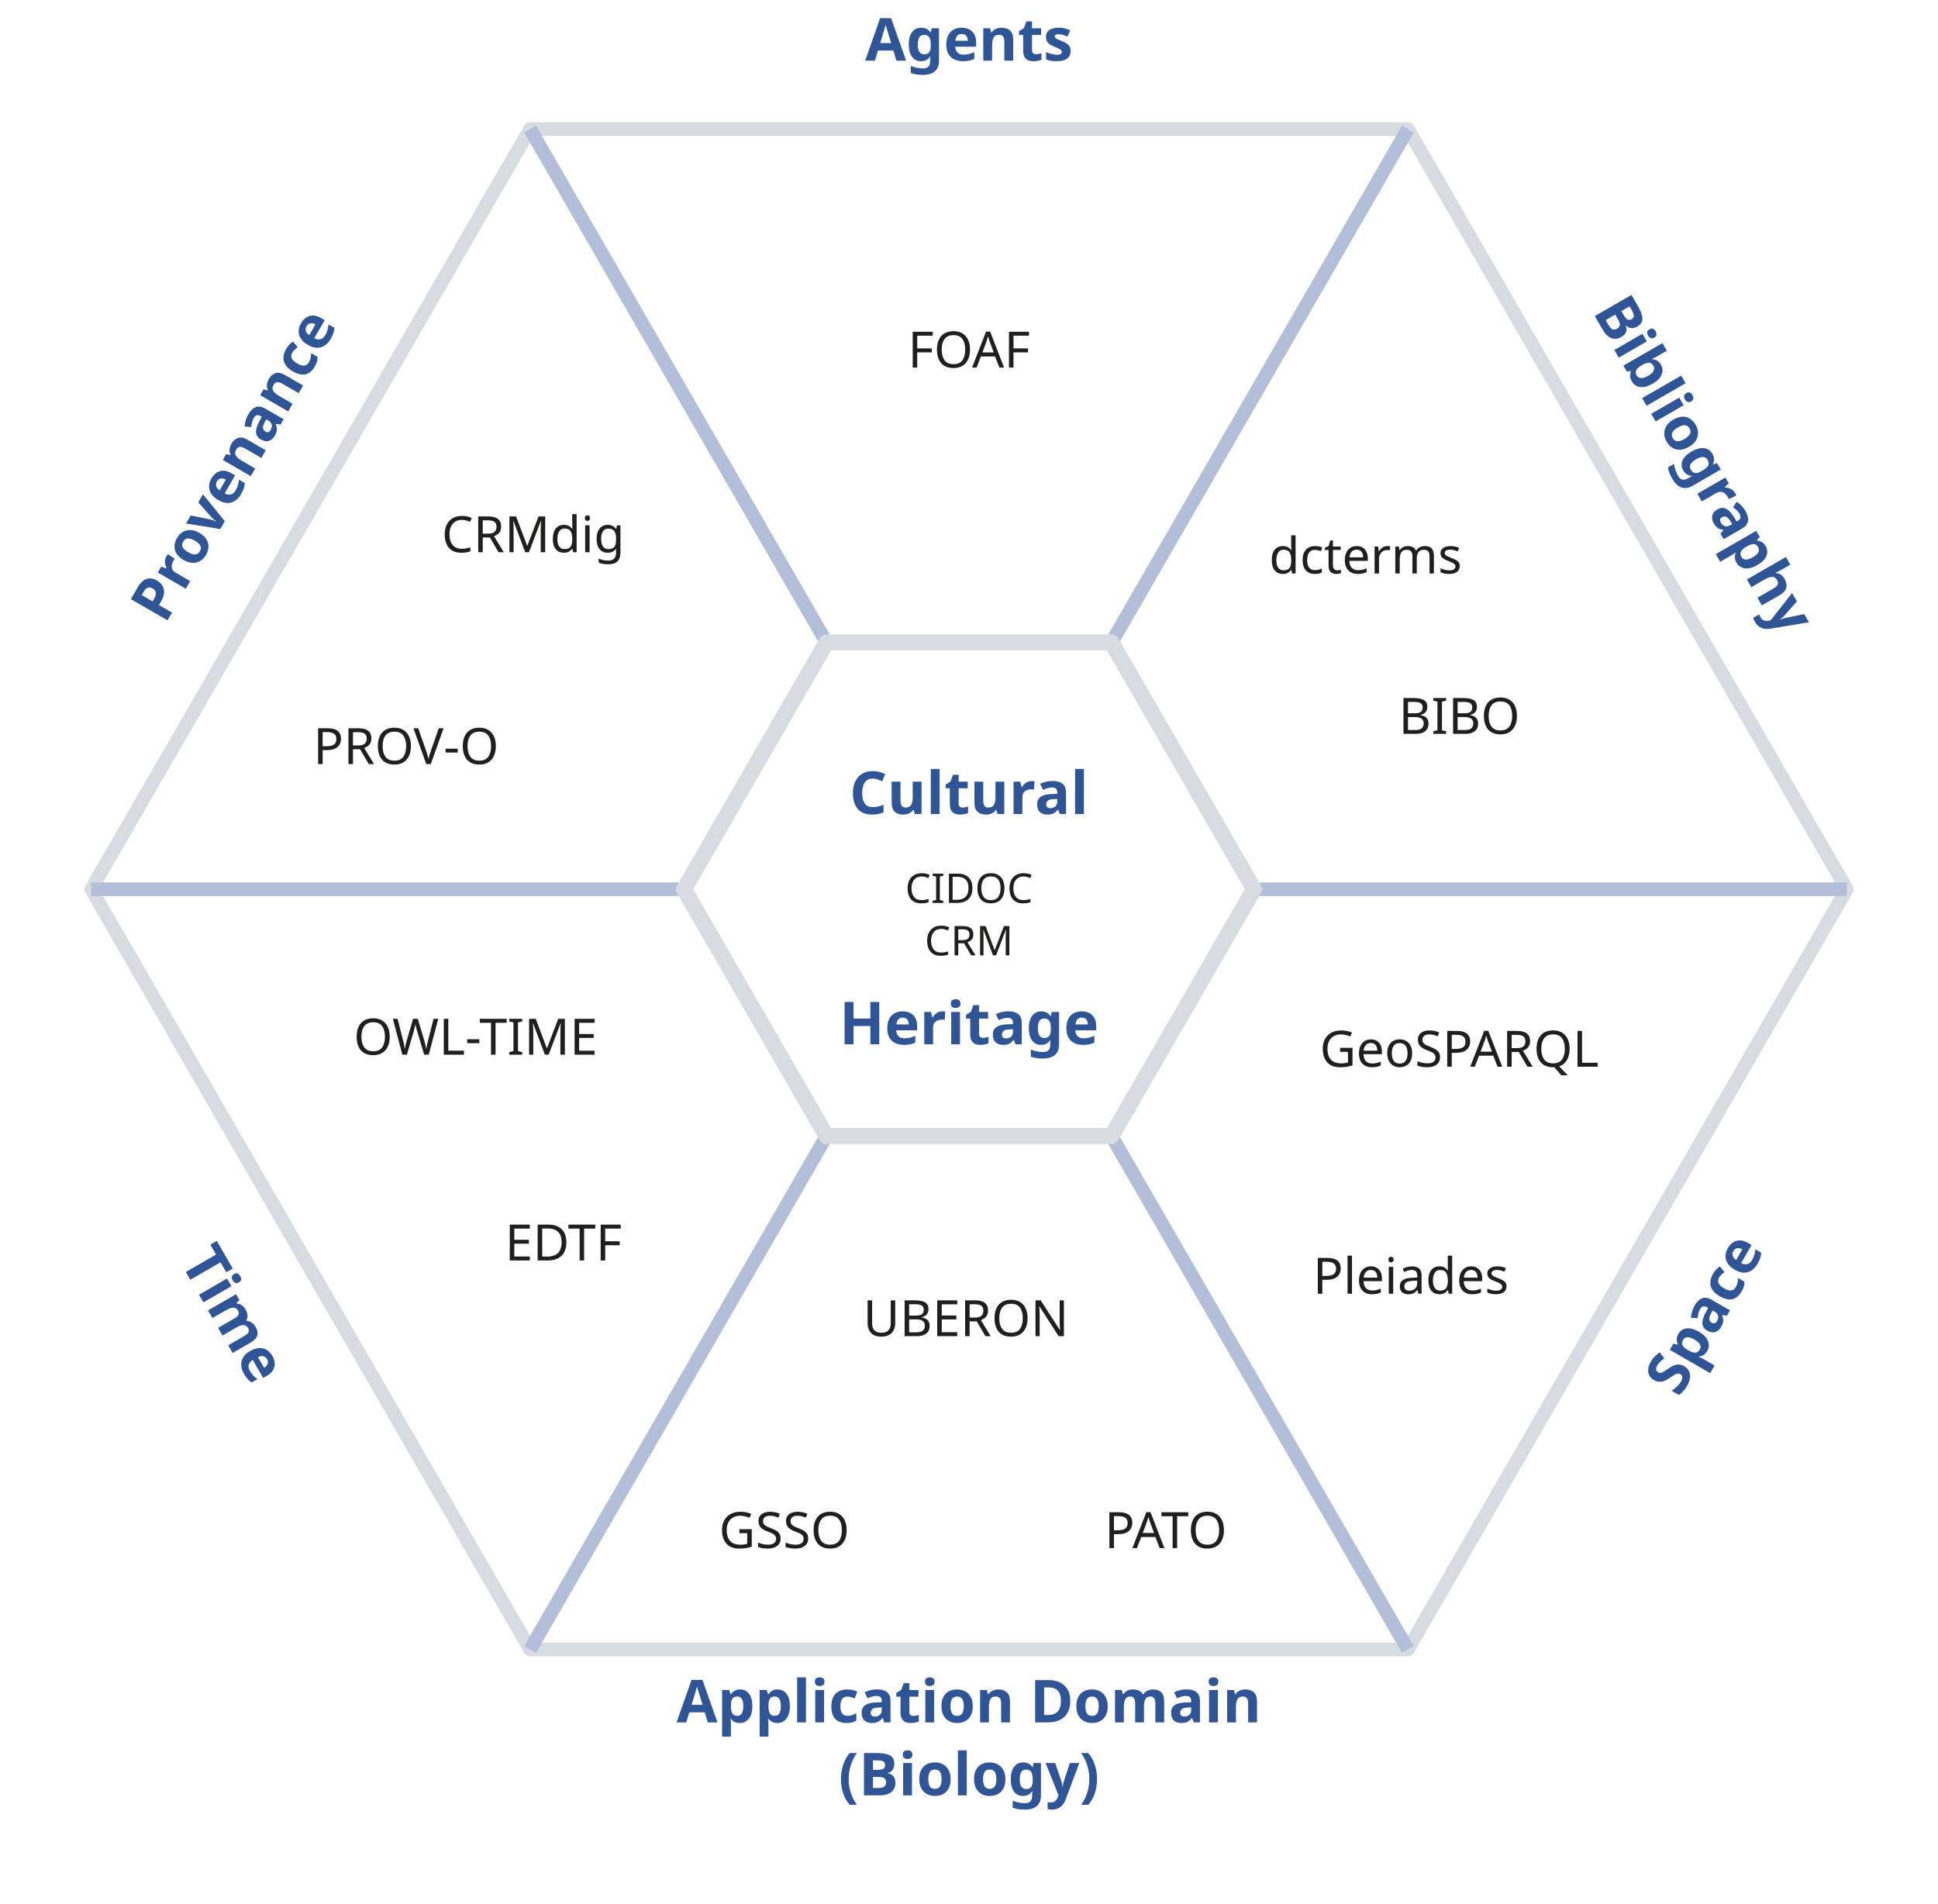
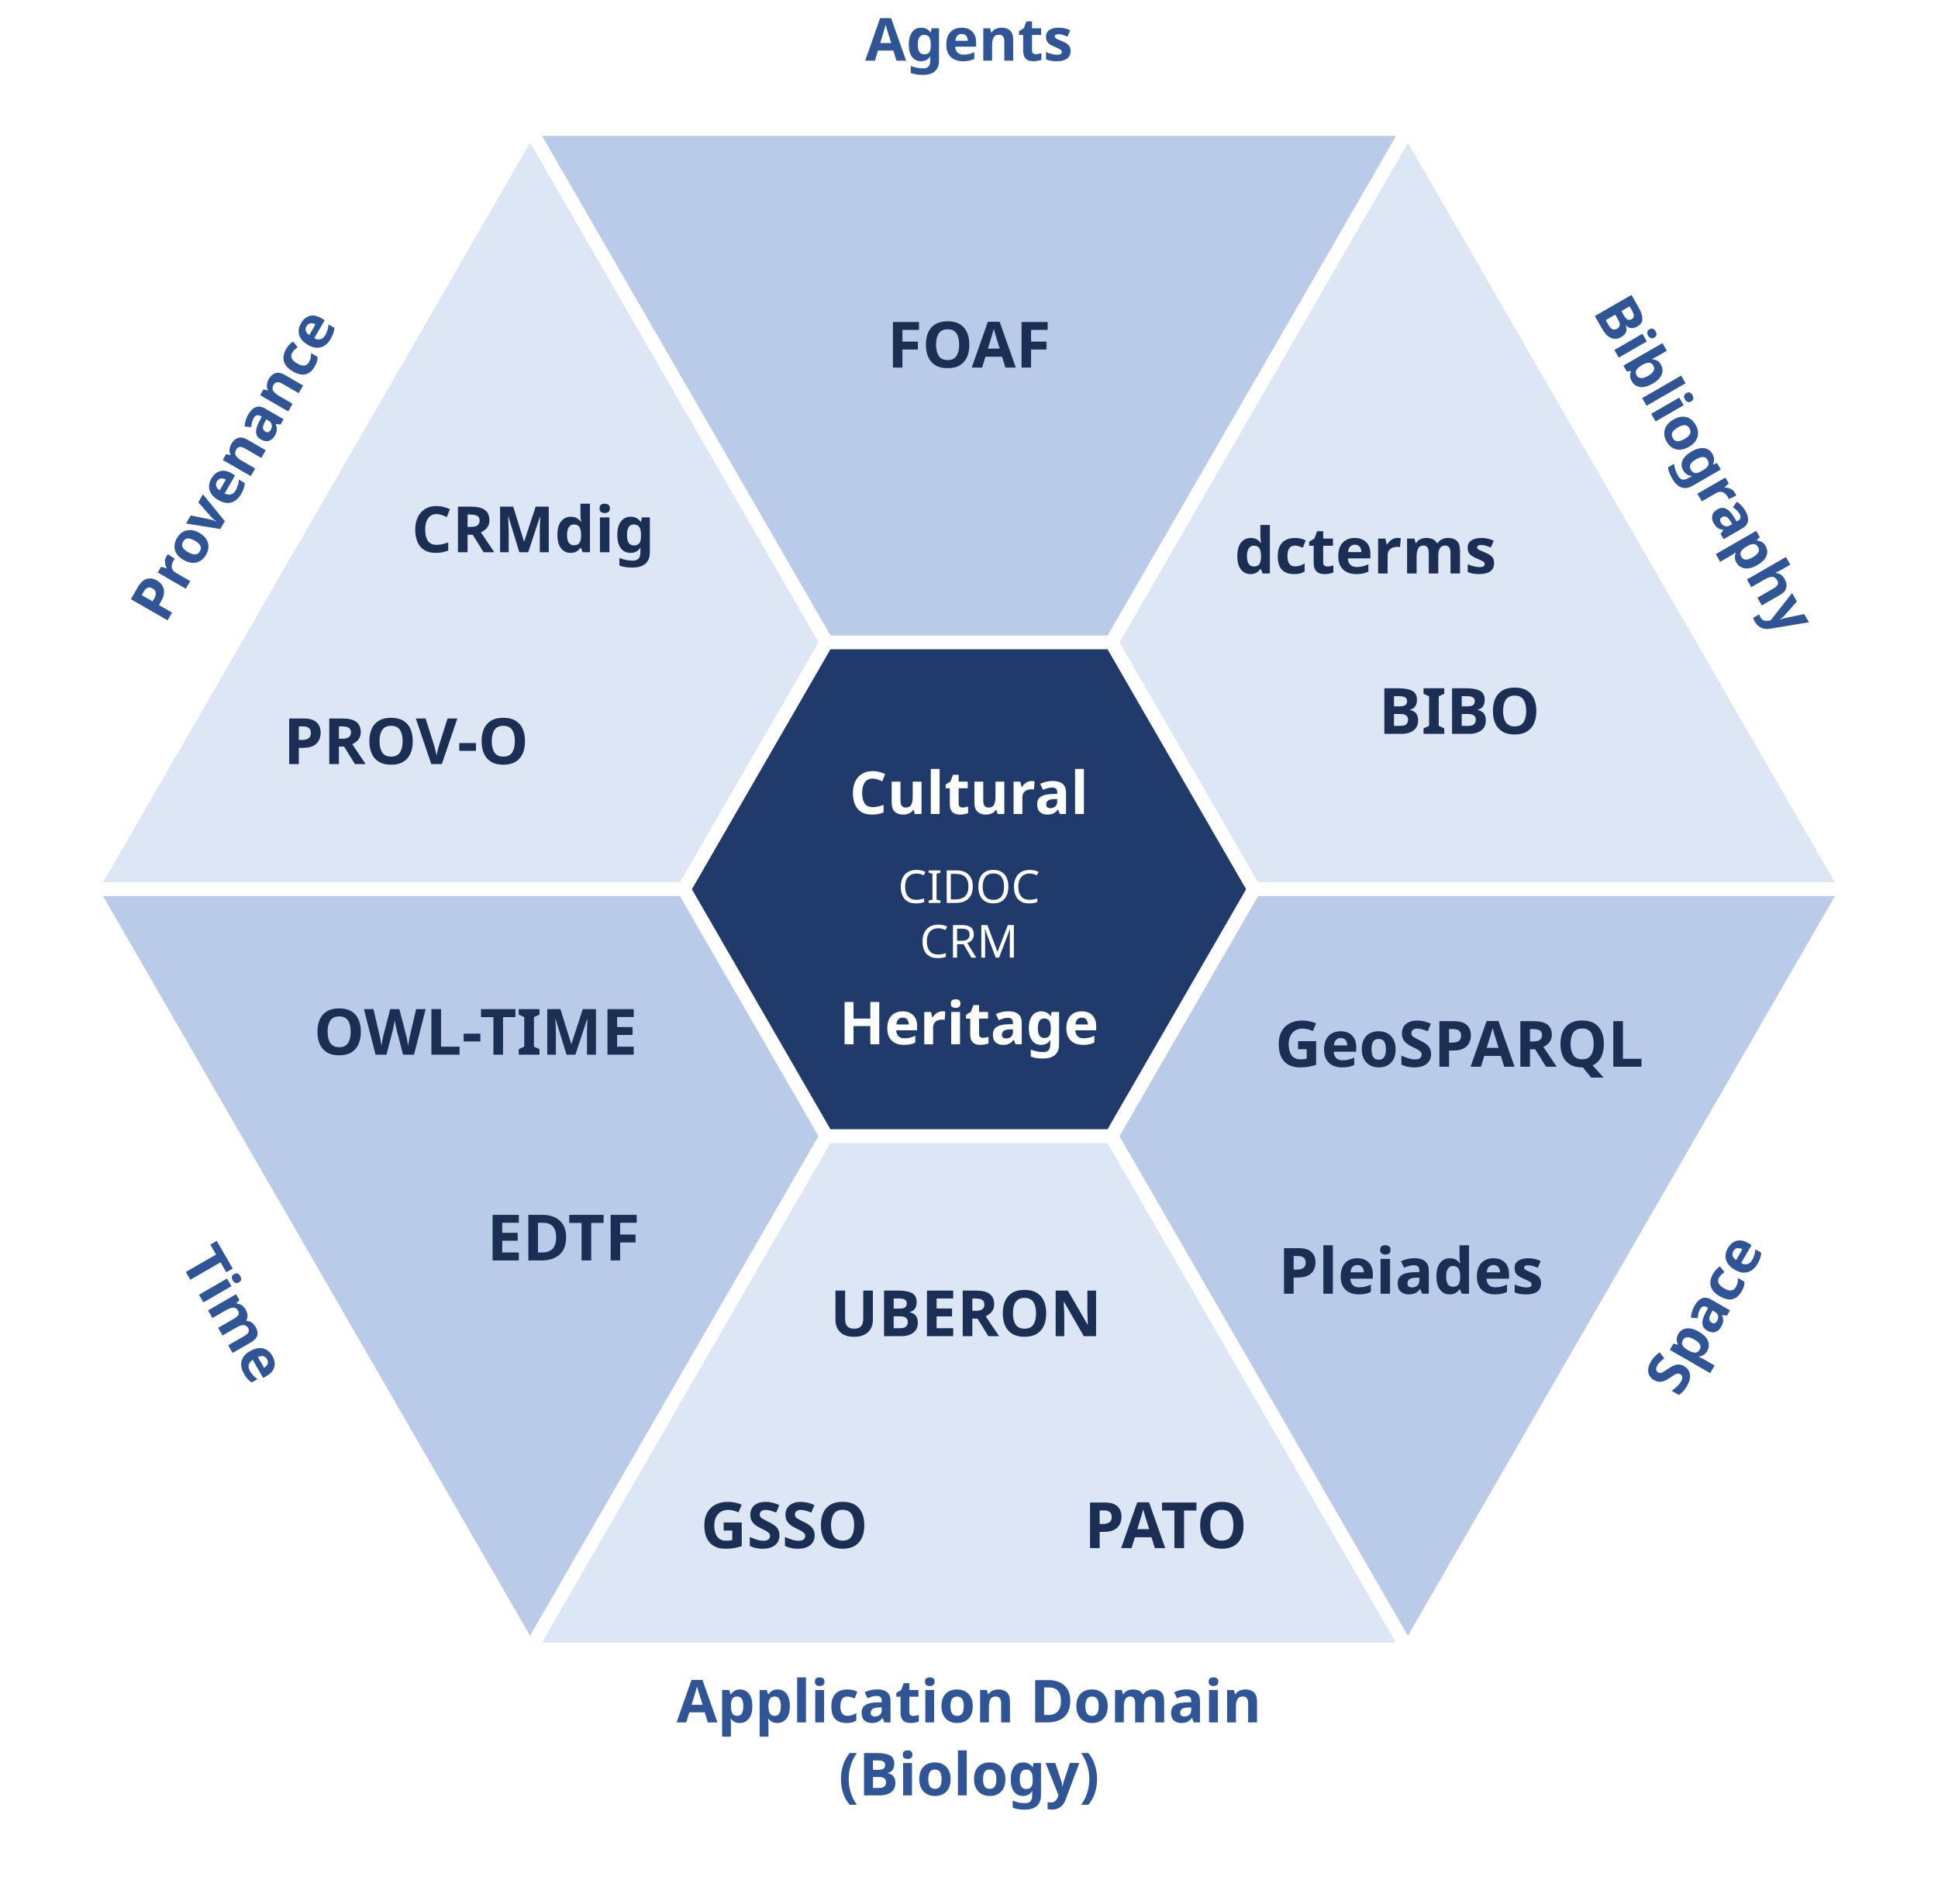
<svg xmlns="http://www.w3.org/2000/svg" width="1700" height="1670" viewBox="0 0 1700 1670">
  <rect width="1700" height="1670" fill="#ffffff" />
  <defs>
    <marker id="a" markerUnits="userSpaceOnUse" markerWidth="18" markerHeight="18" refX="16" refY="9" orient="auto">
      <path d="M0,0 L18,9 L0,18 z" fill="#000" />
    </marker>
  </defs>
-   <polygon points="1620.0,780.0 1235.0,113.2 465.0,113.2 80.0,780.0 465.0,1446.8 1235.0,1446.8" fill="#fff" stroke="#d9dbe3" stroke-width="12" stroke-linejoin="round" />
-   <line x1="1620.0" y1="780.0" x2="1100.0" y2="780.0" stroke="#b3bfd9" stroke-width="12" />
-   <line x1="1235.0" y1="113.2" x2="975.0" y2="563.5" stroke="#b3bfd9" stroke-width="12" />
-   <line x1="465.0" y1="113.2" x2="725.0" y2="563.5" stroke="#b3bfd9" stroke-width="12" />
-   <line x1="80.0" y1="780.0" x2="600.0" y2="780.0" stroke="#b3bfd9" stroke-width="12" />
-   <line x1="465.0" y1="1446.8" x2="725.0" y2="996.5" stroke="#b3bfd9" stroke-width="12" />
-   <line x1="1235.0" y1="1446.8" x2="975.0" y2="996.5" stroke="#b3bfd9" stroke-width="12" />
-   <polygon points="1100.0,780.0 975.0,563.5 725.0,563.5 600.0,780.0 725.0,996.5 975.0,996.5" fill="#fff" stroke="#d9dbe3" stroke-width="14" stroke-linejoin="round" />
-   <text x="850.0" y="714.0" font-family="Fira Sans" font-size="52" font-weight="700" fill="#2f5597" text-anchor="middle">Cultural</text>
-   <text x="850.0" y="792.0" font-family="Fira Sans" font-size="36" font-weight="400" fill="#1f1f1d" text-anchor="middle">CIDOC</text>
-   <text x="850.0" y="838.0" font-family="Fira Sans" font-size="36" font-weight="400" fill="#1f1f1d" text-anchor="middle">CRM</text>
-   <text x="850.0" y="916.0" font-family="Fira Sans" font-size="52" font-weight="700" fill="#2f5597" text-anchor="middle">Heritage</text>
+   <polygon points="1620.0,780.0 1235.0,113.2 975.0,563.5 1100.0,780.0" fill="#dce6f5" stroke="#fff" stroke-width="12" stroke-linejoin="round" />
+   <polygon points="1235.0,113.2 465.0,113.2 725.0,563.5 975.0,563.5" fill="#b9cbe8" stroke="#fff" stroke-width="12" stroke-linejoin="round" />
+   <polygon points="465.0,113.2 80.0,780.0 600.0,780.0 725.0,563.5" fill="#dce6f5" stroke="#fff" stroke-width="12" stroke-linejoin="round" />
+   <polygon points="80.0,780.0 465.0,1446.8 725.0,996.5 600.0,780.0" fill="#b9cbe8" stroke="#fff" stroke-width="12" stroke-linejoin="round" />
+   <polygon points="465.0,1446.8 1235.0,1446.8 975.0,996.5 725.0,996.5" fill="#dce6f5" stroke="#fff" stroke-width="12" stroke-linejoin="round" />
+   <polygon points="1235.0,1446.8 1620.0,780.0 1100.0,780.0 975.0,996.5" fill="#b9cbe8" stroke="#fff" stroke-width="12" stroke-linejoin="round" />
+   <polygon points="1100.0,780.0 975.0,563.5 725.0,563.5 600.0,780.0 725.0,996.5 975.0,996.5" fill="#1f3a6b" stroke="#fff" stroke-width="12" stroke-linejoin="round" />
+   <text x="850.0" y="714.0" font-family="Fira Sans" font-size="52" font-weight="700" fill="#fff" text-anchor="middle">Cultural</text>
+   <text x="850.0" y="792.0" font-family="Fira Sans" font-size="40" font-weight="400" fill="#fff" text-anchor="middle">CIDOC</text>
+   <text x="850.0" y="840.0" font-family="Fira Sans" font-size="40" font-weight="400" fill="#fff" text-anchor="middle">CRM</text>
+   <text x="850.0" y="916.0" font-family="Fira Sans" font-size="52" font-weight="700" fill="#fff" text-anchor="middle">Heritage</text>
  <text transform="translate(850.0,35.2) rotate(0) translate(0,18.0)" font-family="Fira Sans" font-size="52" font-weight="700" fill="#2f5597" text-anchor="middle">Agents</text>
  <text transform="translate(1495.0,407.6) rotate(60) translate(0,18.0)" font-family="Fira Sans" font-size="52" font-weight="700" fill="#2f5597" text-anchor="middle">Bibliography</text>
  <text transform="translate(1495.0,1152.4) rotate(-60) translate(0,18.0)" font-family="Fira Sans" font-size="52" font-weight="700" fill="#2f5597" text-anchor="middle">Space</text>
  <text transform="translate(850.0,1524.8) rotate(0) translate(0,-14.0)" font-family="Fira Sans" font-size="52" font-weight="700" fill="#2f5597" text-anchor="middle">Application Domain</text>
  <text transform="translate(850.0,1524.8) rotate(0) translate(0,50.0)" font-family="Fira Sans" font-size="52" font-weight="700" fill="#2f5597" text-anchor="middle">(Biology)</text>
  <text transform="translate(205.0,1152.4) rotate(60) translate(0,18.0)" font-family="Fira Sans" font-size="52" font-weight="700" fill="#2f5597" text-anchor="middle">Time</text>
  <text transform="translate(205.0,407.6) rotate(-60) translate(0,18.0)" font-family="Fira Sans" font-size="52" font-weight="700" fill="#2f5597" text-anchor="middle">Provenance</text>
-   <text x="850.0" y="322.4" font-family="Fira Sans" font-size="44" font-weight="400" fill="#1f1f1d" text-anchor="middle">FOAF</text>
-   <text x="467.7" y="484.4" font-family="Fira Sans" font-size="44" font-weight="400" fill="#1f1f1d" text-anchor="middle">CRMdig</text>
-   <text x="356.2" y="670.2" font-family="Fira Sans" font-size="44" font-weight="400" fill="#1f1f1d" text-anchor="middle">PROV-O</text>
-   <text x="1197.8" y="503.0" font-family="Fira Sans" font-size="44" font-weight="400" fill="#1f1f1d" text-anchor="middle">dcterms</text>
-   <text x="1280.1" y="643.7" font-family="Fira Sans" font-size="44" font-weight="400" fill="#1f1f1d" text-anchor="middle">BIBO</text>
-   <text x="417.2" y="925.1" font-family="Fira Sans" font-size="44" font-weight="400" fill="#1f1f1d" text-anchor="middle">OWL-TIME</text>
-   <text x="494.2" y="1105.6" font-family="Fira Sans" font-size="44" font-weight="400" fill="#1f1f1d" text-anchor="middle">EDTF</text>
-   <text x="1280.1" y="935.7" font-family="Fira Sans" font-size="44" font-weight="400" fill="#1f1f1d" text-anchor="middle">GeoSPARQL</text>
-   <text x="1237.6" y="1134.8" font-family="Fira Sans" font-size="44" font-weight="400" fill="#1f1f1d" text-anchor="middle">Pleiades</text>
-   <text x="847.3" y="1172.0" font-family="Fira Sans" font-size="44" font-weight="400" fill="#1f1f1d" text-anchor="middle">UBERON</text>
-   <text x="688.0" y="1357.9" font-family="Fira Sans" font-size="44" font-weight="400" fill="#1f1f1d" text-anchor="middle">GSSO</text>
-   <text x="1022.6" y="1357.9" font-family="Fira Sans" font-size="44" font-weight="400" fill="#1f1f1d" text-anchor="middle">PATO</text>
+   <text x="850.0" y="322.4" font-family="Fira Sans" font-size="56" font-weight="700" fill="#1b2f55" text-anchor="middle">FOAF</text>
+   <text x="467.7" y="484.4" font-family="Fira Sans" font-size="56" font-weight="700" fill="#1b2f55" text-anchor="middle">CRMdig</text>
+   <text x="356.2" y="670.2" font-family="Fira Sans" font-size="56" font-weight="700" fill="#1b2f55" text-anchor="middle">PROV-O</text>
+   <text x="1197.8" y="503.0" font-family="Fira Sans" font-size="56" font-weight="700" fill="#1b2f55" text-anchor="middle">dcterms</text>
+   <text x="1280.1" y="643.7" font-family="Fira Sans" font-size="56" font-weight="700" fill="#1b2f55" text-anchor="middle">BIBO</text>
+   <text x="417.2" y="925.1" font-family="Fira Sans" font-size="56" font-weight="700" fill="#1b2f55" text-anchor="middle">OWL-TIME</text>
+   <text x="494.2" y="1105.6" font-family="Fira Sans" font-size="56" font-weight="700" fill="#1b2f55" text-anchor="middle">EDTF</text>
+   <text x="1280.1" y="935.7" font-family="Fira Sans" font-size="56" font-weight="700" fill="#1b2f55" text-anchor="middle">GeoSPARQL</text>
+   <text x="1237.6" y="1134.8" font-family="Fira Sans" font-size="56" font-weight="700" fill="#1b2f55" text-anchor="middle">Pleiades</text>
+   <text x="847.3" y="1172.0" font-family="Fira Sans" font-size="56" font-weight="700" fill="#1b2f55" text-anchor="middle">UBERON</text>
+   <text x="688.0" y="1357.9" font-family="Fira Sans" font-size="56" font-weight="700" fill="#1b2f55" text-anchor="middle">GSSO</text>
+   <text x="1022.6" y="1357.9" font-family="Fira Sans" font-size="56" font-weight="700" fill="#1b2f55" text-anchor="middle">PATO</text>
</svg>
